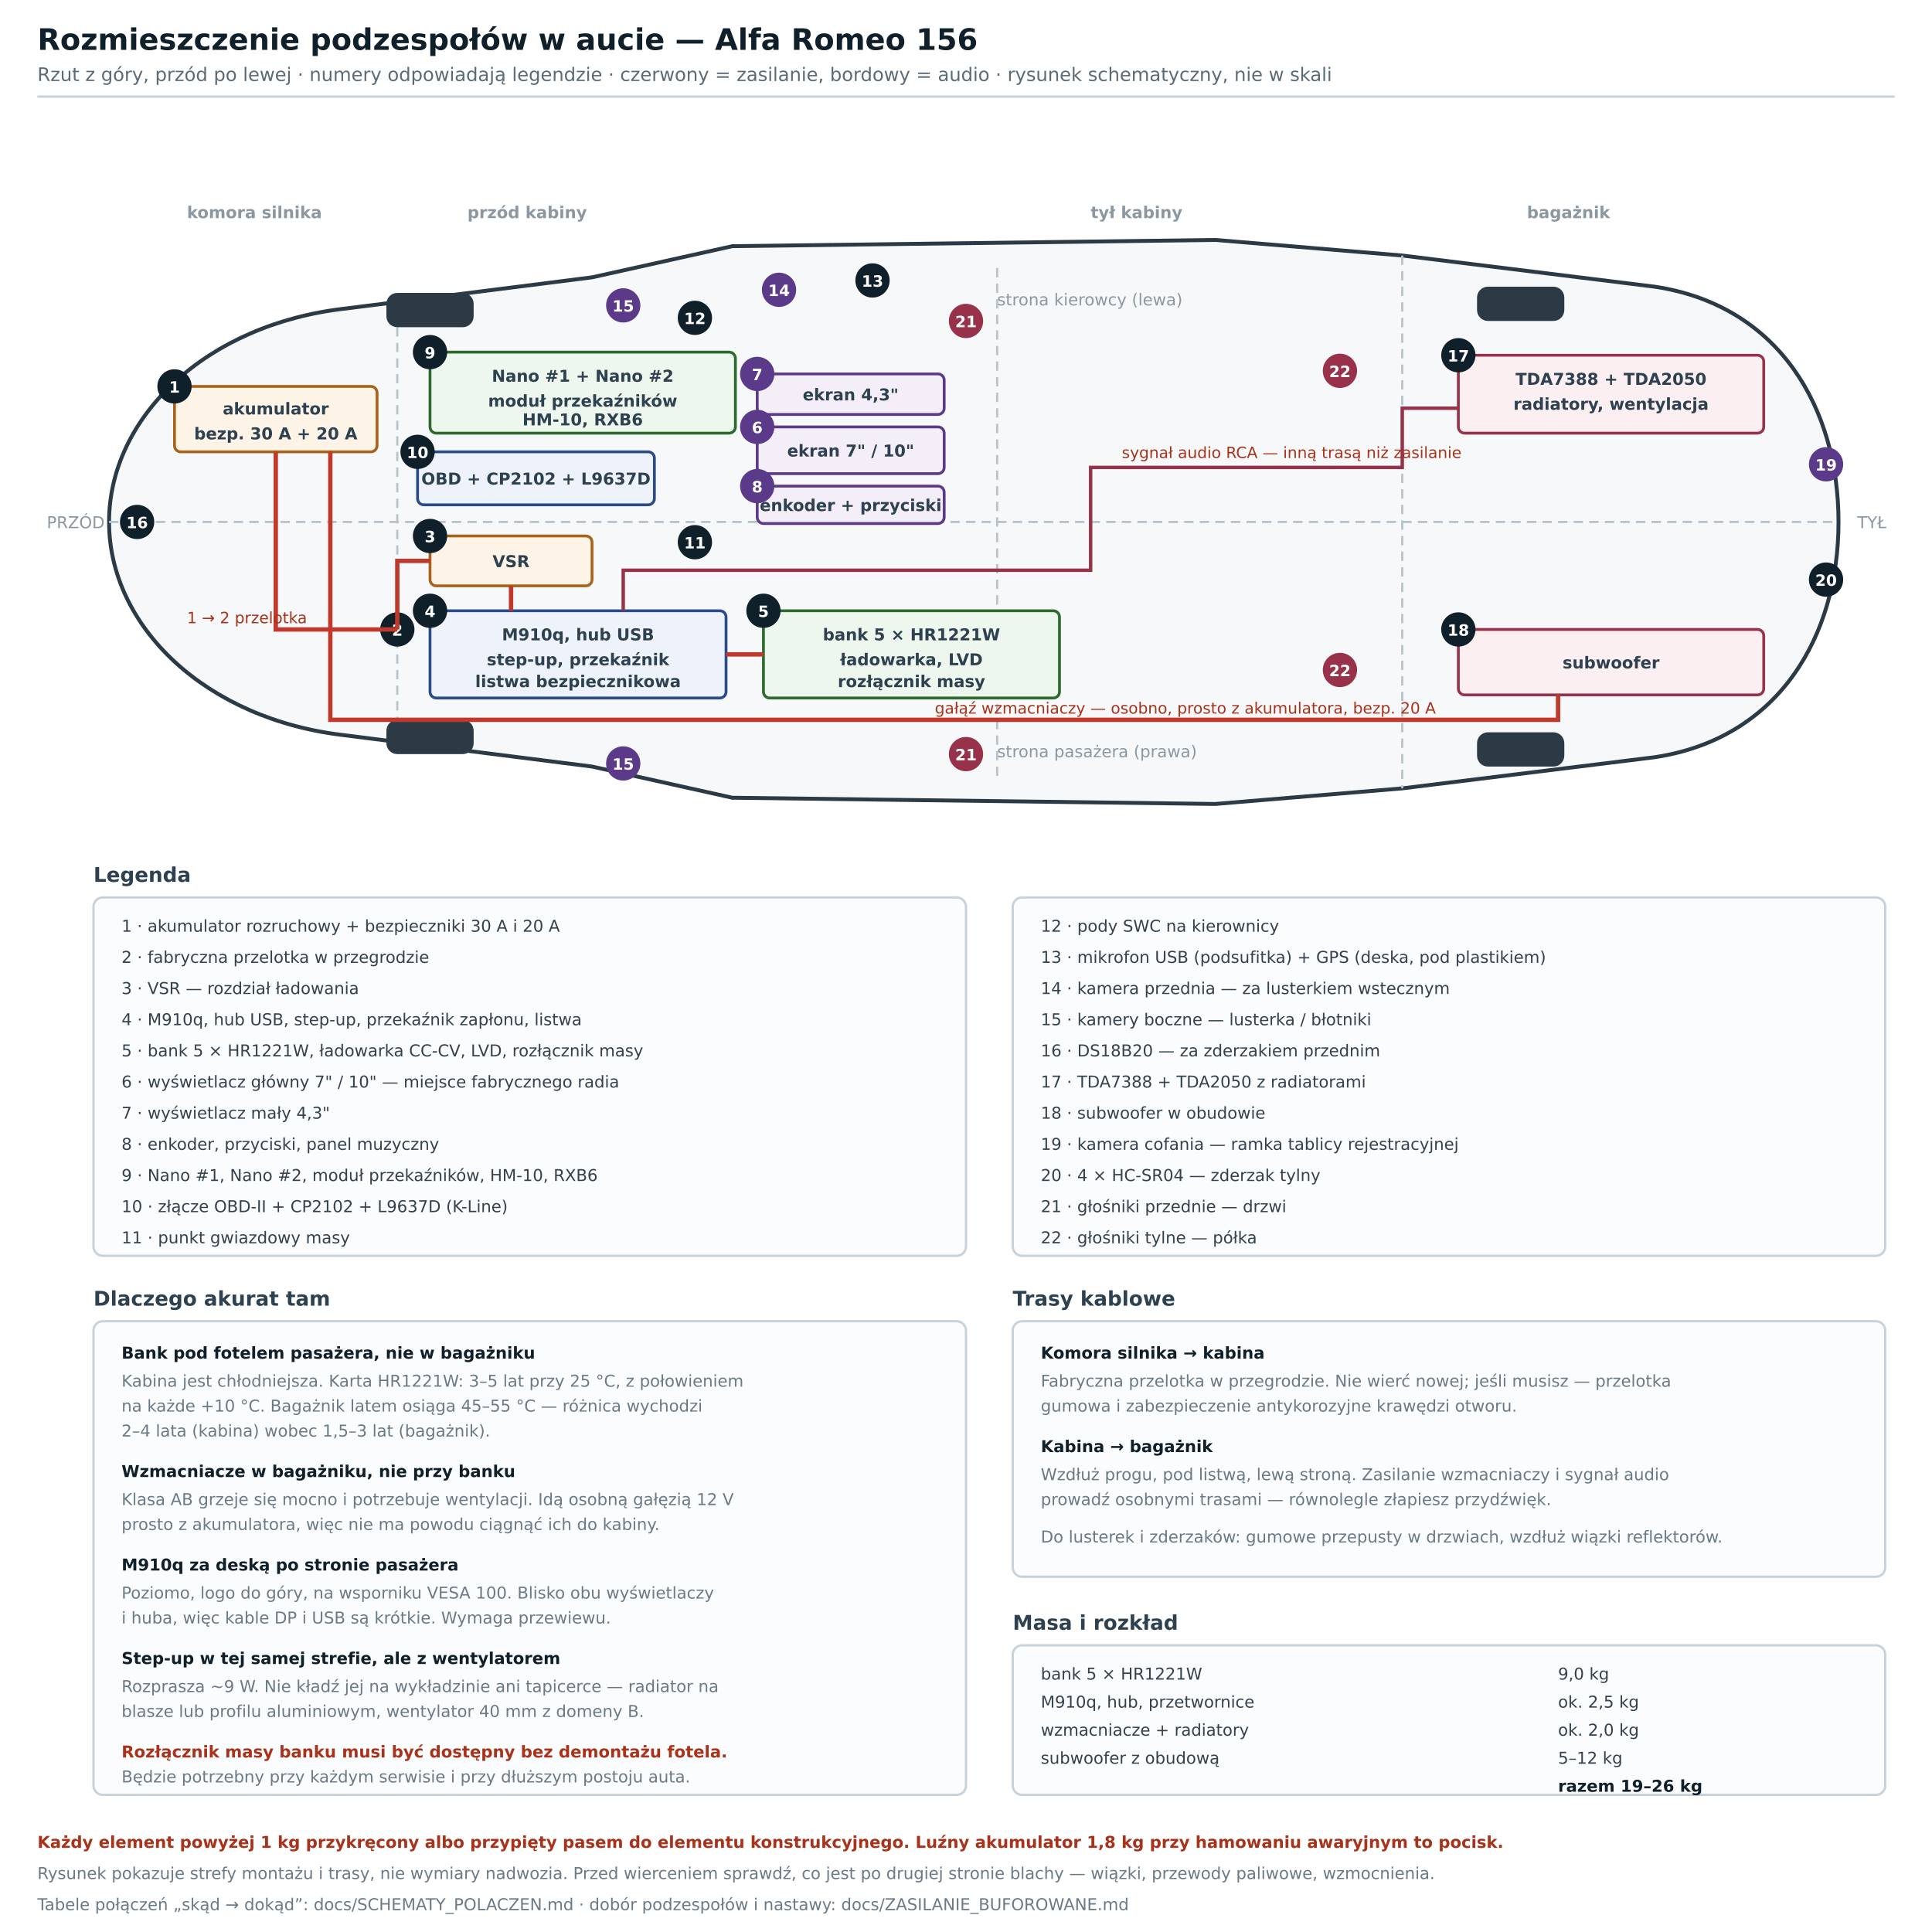
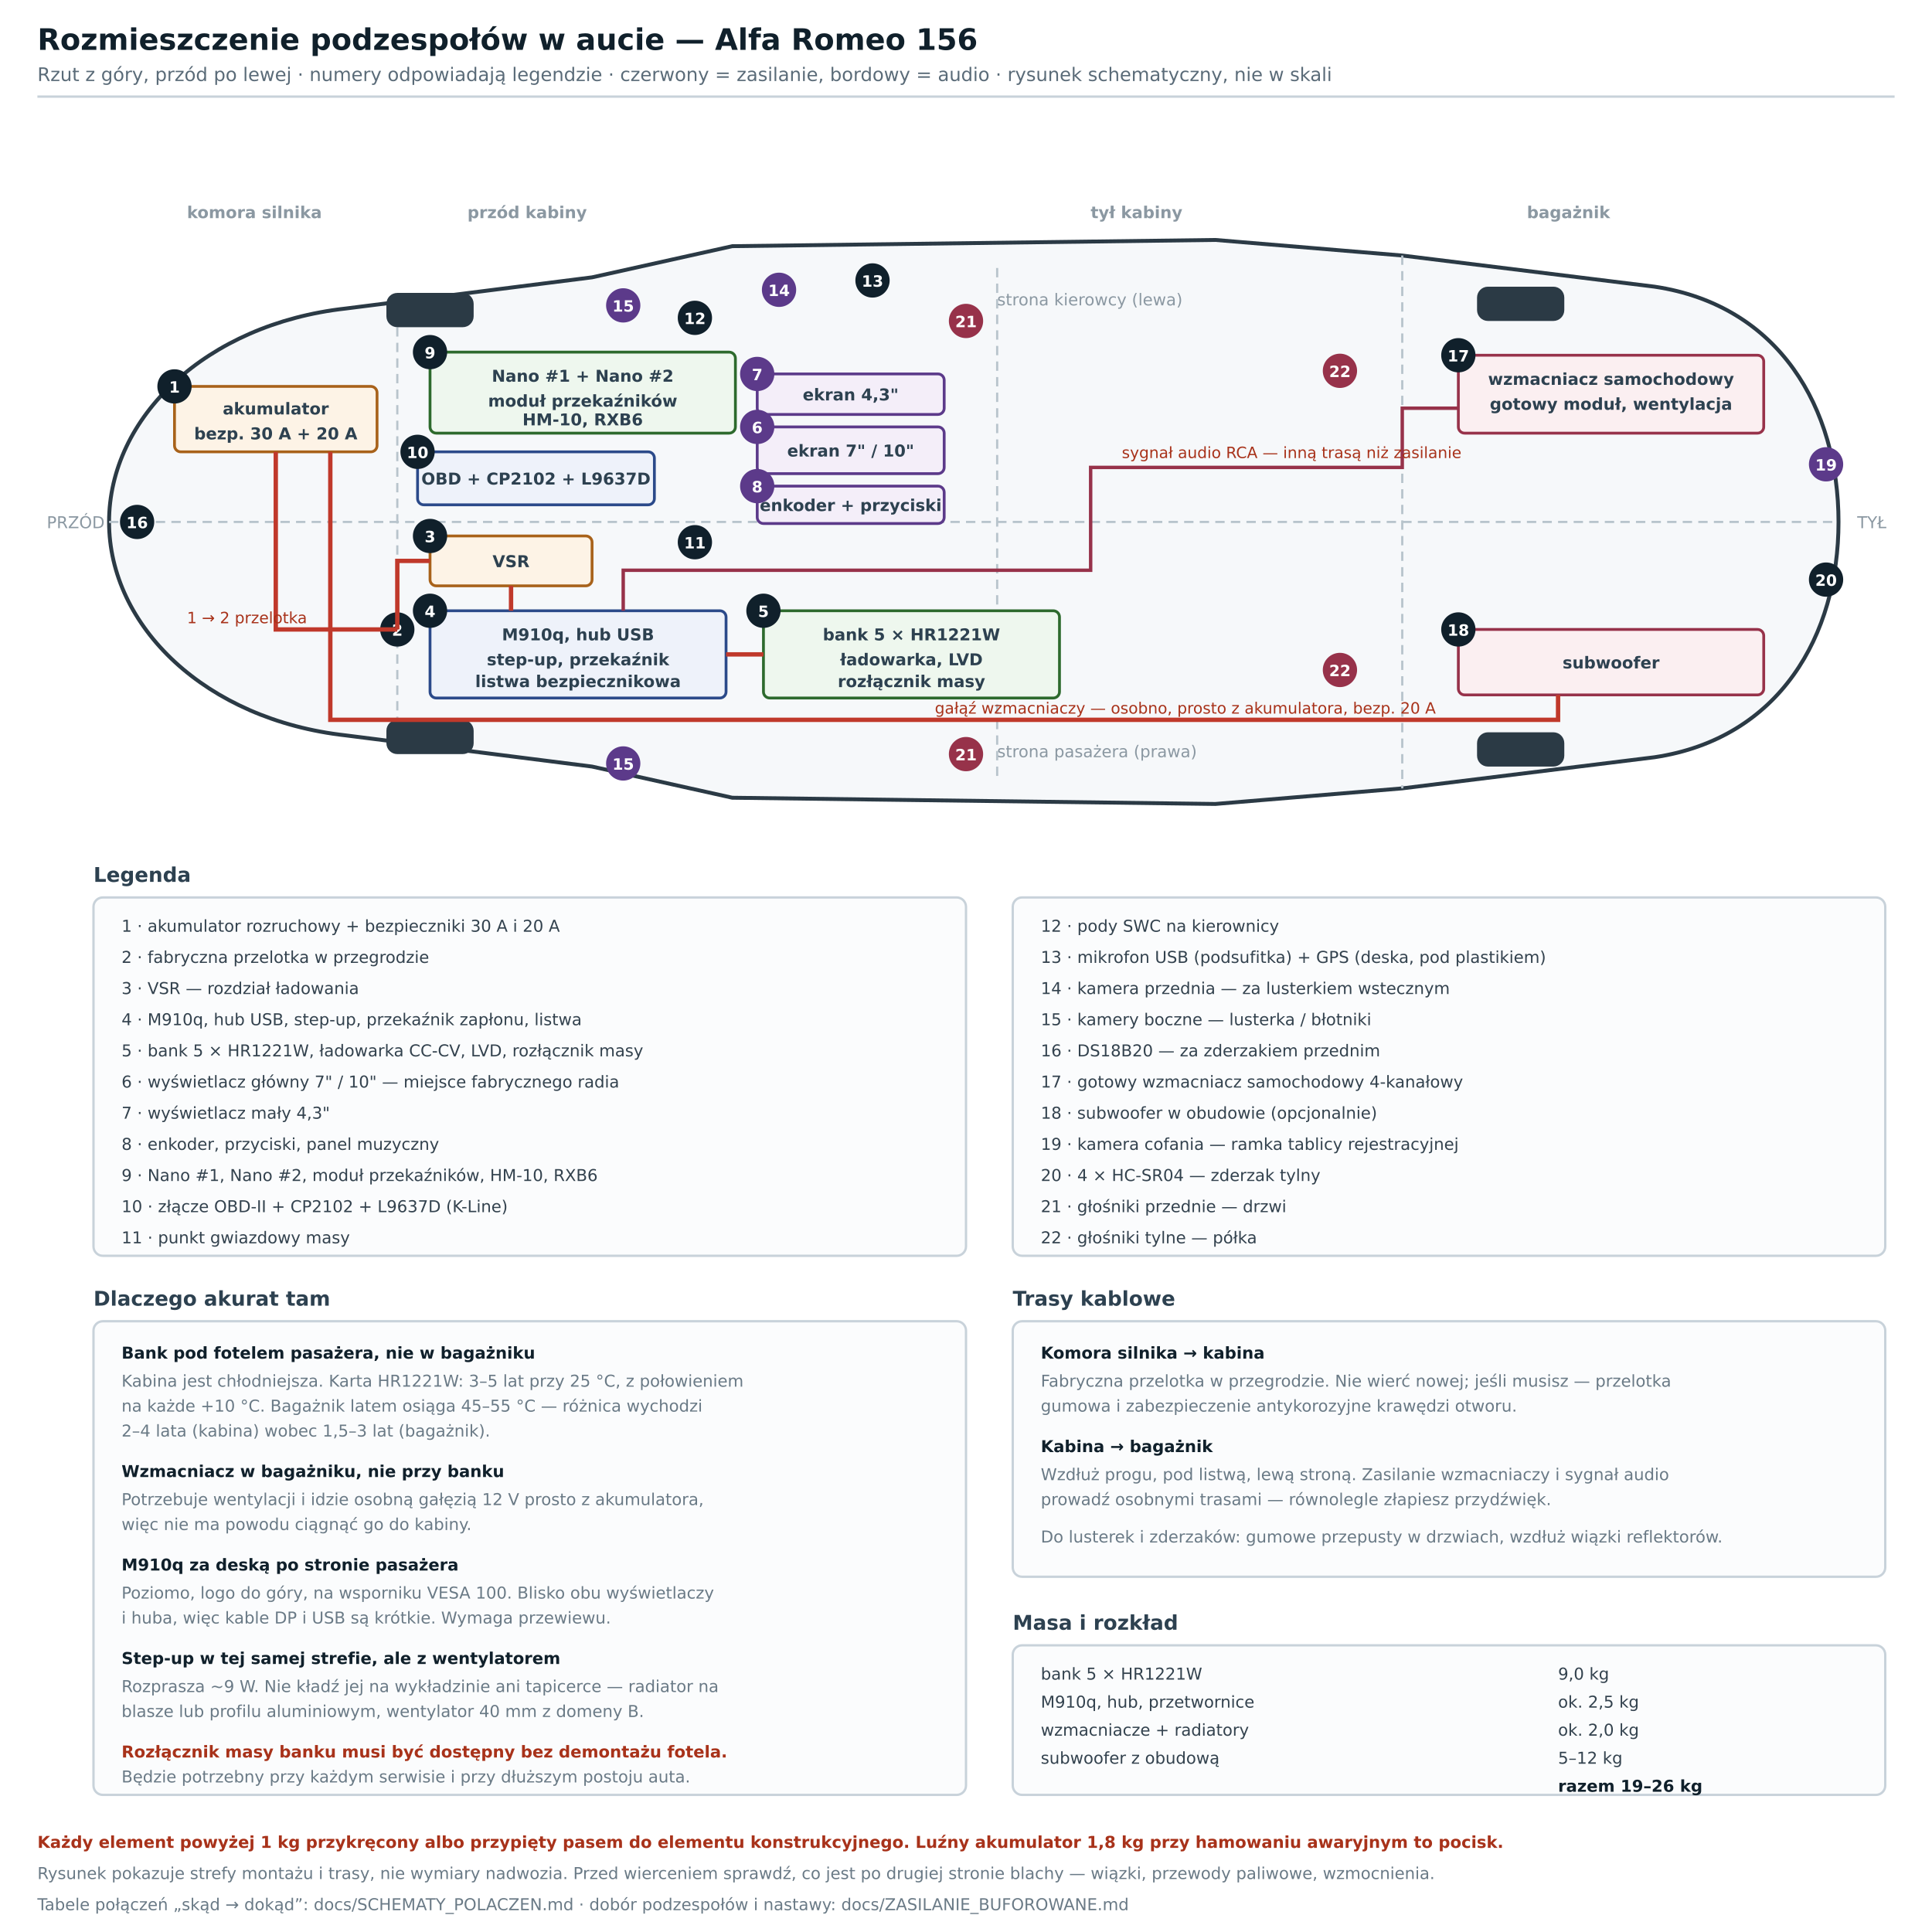
<svg xmlns="http://www.w3.org/2000/svg" width="1240" height="1240" viewBox="0 0 1240 1240" font-family="DejaVu Sans, Verdana, sans-serif">
  <style>
    .bg    { fill: #ffffff; }
    .body  { fill: #f6f8fa; stroke: #2b3a45; stroke-width: 2.5; }
    .div   { stroke: #b8c4cc; stroke-width: 1.4; fill: none; stroke-dasharray: 6 4; }
    .zoneA { fill: #eef7ee; stroke: #2d6a2d; stroke-width: 1.8; rx: 4; }
    .zoneB { fill: #eef2fa; stroke: #2b4a8a; stroke-width: 1.8; rx: 4; }
    .zoneC { fill: #fbeff1; stroke: #97324a; stroke-width: 1.8; rx: 4; }
    .zoneS { fill: #fdf3e6; stroke: #a8621a; stroke-width: 1.8; rx: 4; }
    .zoneV { fill: #f4eef9; stroke: #5c3a8a; stroke-width: 1.8; rx: 4; }
    .pin   { fill: #10202b; }
    .pinV  { fill: #5c3a8a; }
    .pinC  { fill: #97324a; }
    .pinT  { font-size: 10px; font-weight: bold; fill: #ffffff; text-anchor: middle; }
    .route { stroke: #c0392b; stroke-width: 2.8; fill: none; }
    .routeA{ stroke: #97324a; stroke-width: 2.2; fill: none; }
    .ttl   { font-size: 19px; font-weight: bold; fill: #10202b; }
    .sub   { font-size: 12px; fill: #5a6b78; }
    .zt    { font-size: 10.5px; font-weight: bold; fill: #2d4150; text-anchor: middle; }
    .ax    { font-size: 10.5px; fill: #8b98a2; }
    .axb   { font-size: 10.5px; font-weight: bold; fill: #8b98a2; }
    .sec   { font-size: 13px; font-weight: bold; fill: #2d4150; }
    .tb    { font-size: 10.5px; font-weight: bold; fill: #10202b; }
    .tl    { font-size: 10.5px; fill: #33424e; }
    .note  { font-size: 10.5px; fill: #6a7a86; }
    .warn  { font-size: 10.5px; font-weight: bold; fill: #a8321a; }
    .rl    { font-size: 10px; fill: #a8321a; }
  </style>
  <rect class="bg" x="0" y="0" width="1240" height="1240" />
  <text class="ttl" x="24" y="32">Rozmieszczenie podzespołów w aucie — Alfa Romeo 156</text>
  <text class="sub" x="24" y="52">Rzut z góry, przód po lewej · numery odpowiadają legendzie · czerwony = zasilanie, bordowy = audio · rysunek schematyczny, nie w skali</text>
  <line x1="24" y1="62" x2="1216" y2="62" stroke="#c8d2da" stroke-width="1.5" />
  <path class="body" d="M70 335       C 70 268, 132 208, 222 198       L 380 178 L 470 158 L 780 154 L 900 164       L 1062 184 C 1142 196, 1180 262, 1180 335       C 1180 408, 1142 474, 1062 486       L 900 506 L 780 516 L 470 512 L 380 492 L 222 472       C 132 462, 70 402, 70 335 Z" />
  <path class="div" d="M255 200 L255 470" />
  <path class="div" d="M640 172 L640 498" />
  <path class="div" d="M900 164 L900 506" />
  <path class="div" d="M70 335 L1180 335" />
  <rect x="248" y="188" width="56" height="22" rx="7" fill="#2b3a45" />
  <rect x="248" y="462" width="56" height="22" rx="7" fill="#2b3a45" />
  <rect x="948" y="184" width="56" height="22" rx="7" fill="#2b3a45" />
  <rect x="948" y="470" width="56" height="22" rx="7" fill="#2b3a45" />
  <text class="axb" x="120" y="140">komora silnika</text>
  <text class="axb" x="300" y="140">przód kabiny</text>
  <text class="axb" x="700" y="140">tył kabiny</text>
  <text class="axb" x="980" y="140">bagażnik</text>
  <text class="ax" x="30" y="339">PRZÓD</text>
  <text class="ax" x="1192" y="339">TYŁ</text>
  <text class="ax" x="640" y="196">strona kierowcy (lewa)</text>
  <text class="ax" x="640" y="486">strona pasażera (prawa)</text>
  <rect class="zoneS" x="112" y="248" width="130" height="42" />
  <text class="zt" x="177" y="266">akumulator</text>
  <text class="zt" x="177" y="282">bezp. 30 A + 20 A</text>
  <circle class="pin" cx="112" cy="248" r="11" />
  <text class="pinT" x="112" y="252">1</text>
  <circle class="pin" cx="88" cy="335" r="11" />
  <text class="pinT" x="88" y="339">16</text>
  <circle class="pin" cx="255" cy="404" r="11" />
  <text class="pinT" x="255" y="408">2</text>
  <rect class="zoneA" x="276" y="226" width="196" height="52" />
  <text class="zt" x="374" y="245">Nano #1 + Nano #2</text>
  <text class="zt" x="374" y="261">moduł przekaźników</text>
  <text class="zt" x="374" y="273">HM-10, RXB6</text>
  <circle class="pin" cx="276" cy="226" r="11" />
  <text class="pinT" x="276" y="230">9</text>
  <rect class="zoneB" x="268" y="290" width="152" height="34" />
  <text class="zt" x="344" y="311">OBD + CP2102 + L9637D</text>
  <circle class="pin" cx="268" cy="290" r="11" />
  <text class="pinT" x="268" y="294">10</text>
  <rect class="zoneS" x="276" y="344" width="104" height="32" />
  <text class="zt" x="328" y="364">VSR</text>
  <circle class="pin" cx="276" cy="344" r="11" />
  <text class="pinT" x="276" y="348">3</text>
  <rect class="zoneB" x="276" y="392" width="190" height="56" />
  <text class="zt" x="371" y="411">M910q, hub USB</text>
  <text class="zt" x="371" y="427">step-up, przekaźnik</text>
  <text class="zt" x="371" y="441">listwa bezpiecznikowa</text>
  <circle class="pin" cx="276" cy="392" r="11" />
  <text class="pinT" x="276" y="396">4</text>
  <rect class="zoneA" x="490" y="392" width="190" height="56" />
  <text class="zt" x="585" y="411">bank 5 × HR1221W</text>
  <text class="zt" x="585" y="427">ładowarka, LVD</text>
  <text class="zt" x="585" y="441">rozłącznik masy</text>
  <circle class="pin" cx="490" cy="392" r="11" />
  <text class="pinT" x="490" y="396">5</text>
  <rect class="zoneV" x="486" y="240" width="120" height="26" />
  <text class="zt" x="546" y="257">ekran 4,3"</text>
  <circle class="pinV" cx="486" cy="240" r="11" />
  <text class="pinT" x="486" y="244">7</text>
  <rect class="zoneV" x="486" y="274" width="120" height="30" />
  <text class="zt" x="546" y="293">ekran 7" / 10"</text>
  <circle class="pinV" cx="486" cy="274" r="11" />
  <text class="pinT" x="486" y="278">6</text>
  <rect class="zoneV" x="486" y="312" width="120" height="24" />
  <text class="zt" x="546" y="328">enkoder + przyciski</text>
  <circle class="pinV" cx="486" cy="312" r="11" />
  <text class="pinT" x="486" y="316">8</text>
  <circle class="pin" cx="446" cy="348" r="11" />
  <text class="pinT" x="446" y="352">11</text>
  <circle class="pinV" cx="400" cy="196" r="11" />
  <text class="pinT" x="400" y="200">15</text>
  <circle class="pinV" cx="400" cy="490" r="11" />
  <text class="pinT" x="400" y="494">15</text>
  <circle class="pin" cx="446" cy="204" r="11" />
  <text class="pinT" x="446" y="208">12</text>
  <circle class="pinV" cx="500" cy="186" r="11" />
  <text class="pinT" x="500" y="190">14</text>
  <circle class="pin" cx="560" cy="180" r="11" />
  <text class="pinT" x="560" y="184">13</text>
  <circle class="pinC" cx="620" cy="206" r="11" />
  <text class="pinT" x="620" y="210">21</text>
  <circle class="pinC" cx="620" cy="484" r="11" />
  <text class="pinT" x="620" y="488">21</text>
  <circle class="pinC" cx="860" cy="238" r="11" />
  <text class="pinT" x="860" y="242">22</text>
  <circle class="pinC" cx="860" cy="430" r="11" />
  <text class="pinT" x="860" y="434">22</text>
  <rect class="zoneC" x="936" y="228" width="196" height="50" />
-   <text class="zt" x="1034" y="247">TDA7388 + TDA2050</text>
-   <text class="zt" x="1034" y="263">radiatory, wentylacja</text>
+   <text class="zt" x="1034" y="247">wzmacniacz samochodowy</text>
+   <text class="zt" x="1034" y="263">gotowy moduł, wentylacja</text>
  <circle class="pin" cx="936" cy="228" r="11" />
  <text class="pinT" x="936" y="232">17</text>
  <rect class="zoneC" x="936" y="404" width="196" height="42" />
  <text class="zt" x="1034" y="429">subwoofer</text>
  <circle class="pin" cx="936" cy="404" r="11" />
  <text class="pinT" x="936" y="408">18</text>
  <circle class="pinV" cx="1172" cy="298" r="11" />
  <text class="pinT" x="1172" y="302">19</text>
  <circle class="pin" cx="1172" cy="372" r="11" />
  <text class="pinT" x="1172" y="376">20</text>
  <path class="route" d="M177 290 L177 404 L255 404" />
  <path class="route" d="M255 404 L255 360 L276 360" />
  <path class="route" d="M328 376 L328 392" />
  <path class="route" d="M466 420 L490 420" />
  <text class="rl" x="120" y="400">1 → 2 przelotka</text>
  <path class="route" d="M212 290 L212 462 L1000 462 L1000 446" />
  <text class="rl" x="600" y="458">gałąź wzmacniaczy — osobno, prosto z akumulatora, bezp. 20 A</text>
  <path class="routeA" d="M400 392 L400 366 L700 366 L700 300 L900 300 L900 262 L936 262" />
  <text class="rl" x="720" y="294">sygnał audio RCA — inną trasą niż zasilanie</text>
  <text class="sec" x="60" y="566">Legenda</text>
  <rect x="60" y="576" width="560" height="230" fill="#fbfcfd" stroke="#c8d2da" stroke-width="1.5" rx="6" />
  <text class="tl" x="78" y="598">1 · akumulator rozruchowy + bezpieczniki 30 A i 20 A</text>
  <text class="tl" x="78" y="618">2 · fabryczna przelotka w przegrodzie</text>
  <text class="tl" x="78" y="638">3 · VSR — rozdział ładowania</text>
  <text class="tl" x="78" y="658">4 · M910q, hub USB, step-up, przekaźnik zapłonu, listwa</text>
  <text class="tl" x="78" y="678">5 · bank 5 × HR1221W, ładowarka CC-CV, LVD, rozłącznik masy</text>
  <text class="tl" x="78" y="698">6 · wyświetlacz główny 7" / 10" — miejsce fabrycznego radia</text>
  <text class="tl" x="78" y="718">7 · wyświetlacz mały 4,3"</text>
  <text class="tl" x="78" y="738">8 · enkoder, przyciski, panel muzyczny</text>
  <text class="tl" x="78" y="758">9 · Nano #1, Nano #2, moduł przekaźników, HM-10, RXB6</text>
  <text class="tl" x="78" y="778">10 · złącze OBD-II + CP2102 + L9637D (K-Line)</text>
  <text class="tl" x="78" y="798">11 · punkt gwiazdowy masy</text>
  <rect x="650" y="576" width="560" height="230" fill="#fbfcfd" stroke="#c8d2da" stroke-width="1.5" rx="6" />
  <text class="tl" x="668" y="598">12 · pody SWC na kierownicy</text>
  <text class="tl" x="668" y="618">13 · mikrofon USB (podsufitka) + GPS (deska, pod plastikiem)</text>
  <text class="tl" x="668" y="638">14 · kamera przednia — za lusterkiem wstecznym</text>
  <text class="tl" x="668" y="658">15 · kamery boczne — lusterka / błotniki</text>
  <text class="tl" x="668" y="678">16 · DS18B20 — za zderzakiem przednim</text>
-   <text class="tl" x="668" y="698">17 · TDA7388 + TDA2050 z radiatorami</text>
-   <text class="tl" x="668" y="718">18 · subwoofer w obudowie</text>
+   <text class="tl" x="668" y="698">17 · gotowy wzmacniacz samochodowy 4-kanałowy</text>
+   <text class="tl" x="668" y="718">18 · subwoofer w obudowie (opcjonalnie)</text>
  <text class="tl" x="668" y="738">19 · kamera cofania — ramka tablicy rejestracyjnej</text>
  <text class="tl" x="668" y="758">20 · 4 × HC-SR04 — zderzak tylny</text>
  <text class="tl" x="668" y="778">21 · głośniki przednie — drzwi</text>
  <text class="tl" x="668" y="798">22 · głośniki tylne — półka</text>
  <text class="sec" x="60" y="838">Dlaczego akurat tam</text>
  <rect x="60" y="848" width="560" height="304" fill="#fbfcfd" stroke="#c8d2da" stroke-width="1.5" rx="6" />
  <text class="tb" x="78" y="872">Bank pod fotelem pasażera, nie w bagażniku</text>
  <text class="note" x="78" y="890">Kabina jest chłodniejsza. Karta HR1221W: 3–5 lat przy 25 °C, z połowieniem</text>
  <text class="note" x="78" y="906">na każde +10 °C. Bagażnik latem osiąga 45–55 °C — różnica wychodzi</text>
  <text class="note" x="78" y="922">2–4 lata (kabina) wobec 1,5–3 lat (bagażnik).</text>
-   <text class="tb" x="78" y="948">Wzmacniacze w bagażniku, nie przy banku</text>
-   <text class="note" x="78" y="966">Klasa AB grzeje się mocno i potrzebuje wentylacji. Idą osobną gałęzią 12 V</text>
-   <text class="note" x="78" y="982">prosto z akumulatora, więc nie ma powodu ciągnąć ich do kabiny.</text>
+   <text class="tb" x="78" y="948">Wzmacniacz w bagażniku, nie przy banku</text>
+   <text class="note" x="78" y="966">Potrzebuje wentylacji i idzie osobną gałęzią 12 V prosto z akumulatora,</text>
+   <text class="note" x="78" y="982">więc nie ma powodu ciągnąć go do kabiny.</text>
  <text class="tb" x="78" y="1008">M910q za deską po stronie pasażera</text>
  <text class="note" x="78" y="1026">Poziomo, logo do góry, na wsporniku VESA 100. Blisko obu wyświetlaczy</text>
  <text class="note" x="78" y="1042">i huba, więc kable DP i USB są krótkie. Wymaga przewiewu.</text>
  <text class="tb" x="78" y="1068">Step-up w tej samej strefie, ale z wentylatorem</text>
  <text class="note" x="78" y="1086">Rozprasza ~9 W. Nie kładź jej na wykładzinie ani tapicerce — radiator na</text>
  <text class="note" x="78" y="1102">blasze lub profilu aluminiowym, wentylator 40 mm z domeny B.</text>
  <text class="warn" x="78" y="1128">Rozłącznik masy banku musi być dostępny bez demontażu fotela.</text>
  <text class="note" x="78" y="1144">Będzie potrzebny przy każdym serwisie i przy dłuższym postoju auta.</text>
  <text class="sec" x="650" y="838">Trasy kablowe</text>
  <rect x="650" y="848" width="560" height="164" fill="#fbfcfd" stroke="#c8d2da" stroke-width="1.5" rx="6" />
  <text class="tb" x="668" y="872">Komora silnika → kabina</text>
  <text class="note" x="668" y="890">Fabryczna przelotka w przegrodzie. Nie wierć nowej; jeśli musisz — przelotka</text>
  <text class="note" x="668" y="906">gumowa i zabezpieczenie antykorozyjne krawędzi otworu.</text>
  <text class="tb" x="668" y="932">Kabina → bagażnik</text>
  <text class="note" x="668" y="950">Wzdłuż progu, pod listwą, lewą stroną. Zasilanie wzmacniaczy i sygnał audio</text>
  <text class="note" x="668" y="966">prowadź osobnymi trasami — równolegle złapiesz przydźwięk.</text>
  <text class="note" x="668" y="990">Do lusterek i zderzaków: gumowe przepusty w drzwiach, wzdłuż wiązki reflektorów.</text>
  <text class="sec" x="650" y="1046">Masa i rozkład</text>
  <rect x="650" y="1056" width="560" height="96" fill="#fbfcfd" stroke="#c8d2da" stroke-width="1.5" rx="6" />
  <text class="tl" x="668" y="1078">bank 5 × HR1221W</text>
  <text class="tl" x="1000" y="1078">9,0 kg</text>
  <text class="tl" x="668" y="1096">M910q, hub, przetwornice</text>
  <text class="tl" x="1000" y="1096">ok. 2,5 kg</text>
  <text class="tl" x="668" y="1114">wzmacniacze + radiatory</text>
  <text class="tl" x="1000" y="1114">ok. 2,0 kg</text>
  <text class="tl" x="668" y="1132">subwoofer z obudową</text>
  <text class="tl" x="1000" y="1132">5–12 kg</text>
  <text class="tb" x="1000" y="1150">razem 19–26 kg</text>
  <text class="warn" x="24" y="1186">Każdy element powyżej 1 kg przykręcony albo przypięty pasem do elementu konstrukcyjnego. Luźny akumulator 1,8 kg przy hamowaniu awaryjnym to pocisk.</text>
  <text class="note" x="24" y="1206">Rysunek pokazuje strefy montażu i trasy, nie wymiary nadwozia. Przed wierceniem sprawdź, co jest po drugiej stronie blachy — wiązki, przewody paliwowe, wzmocnienia.</text>
  <text class="note" x="24" y="1226">Tabele połączeń „skąd → dokąd”: docs/SCHEMATY_POLACZEN.md · dobór podzespołów i nastawy: docs/ZASILANIE_BUFOROWANE.md</text>
</svg>
